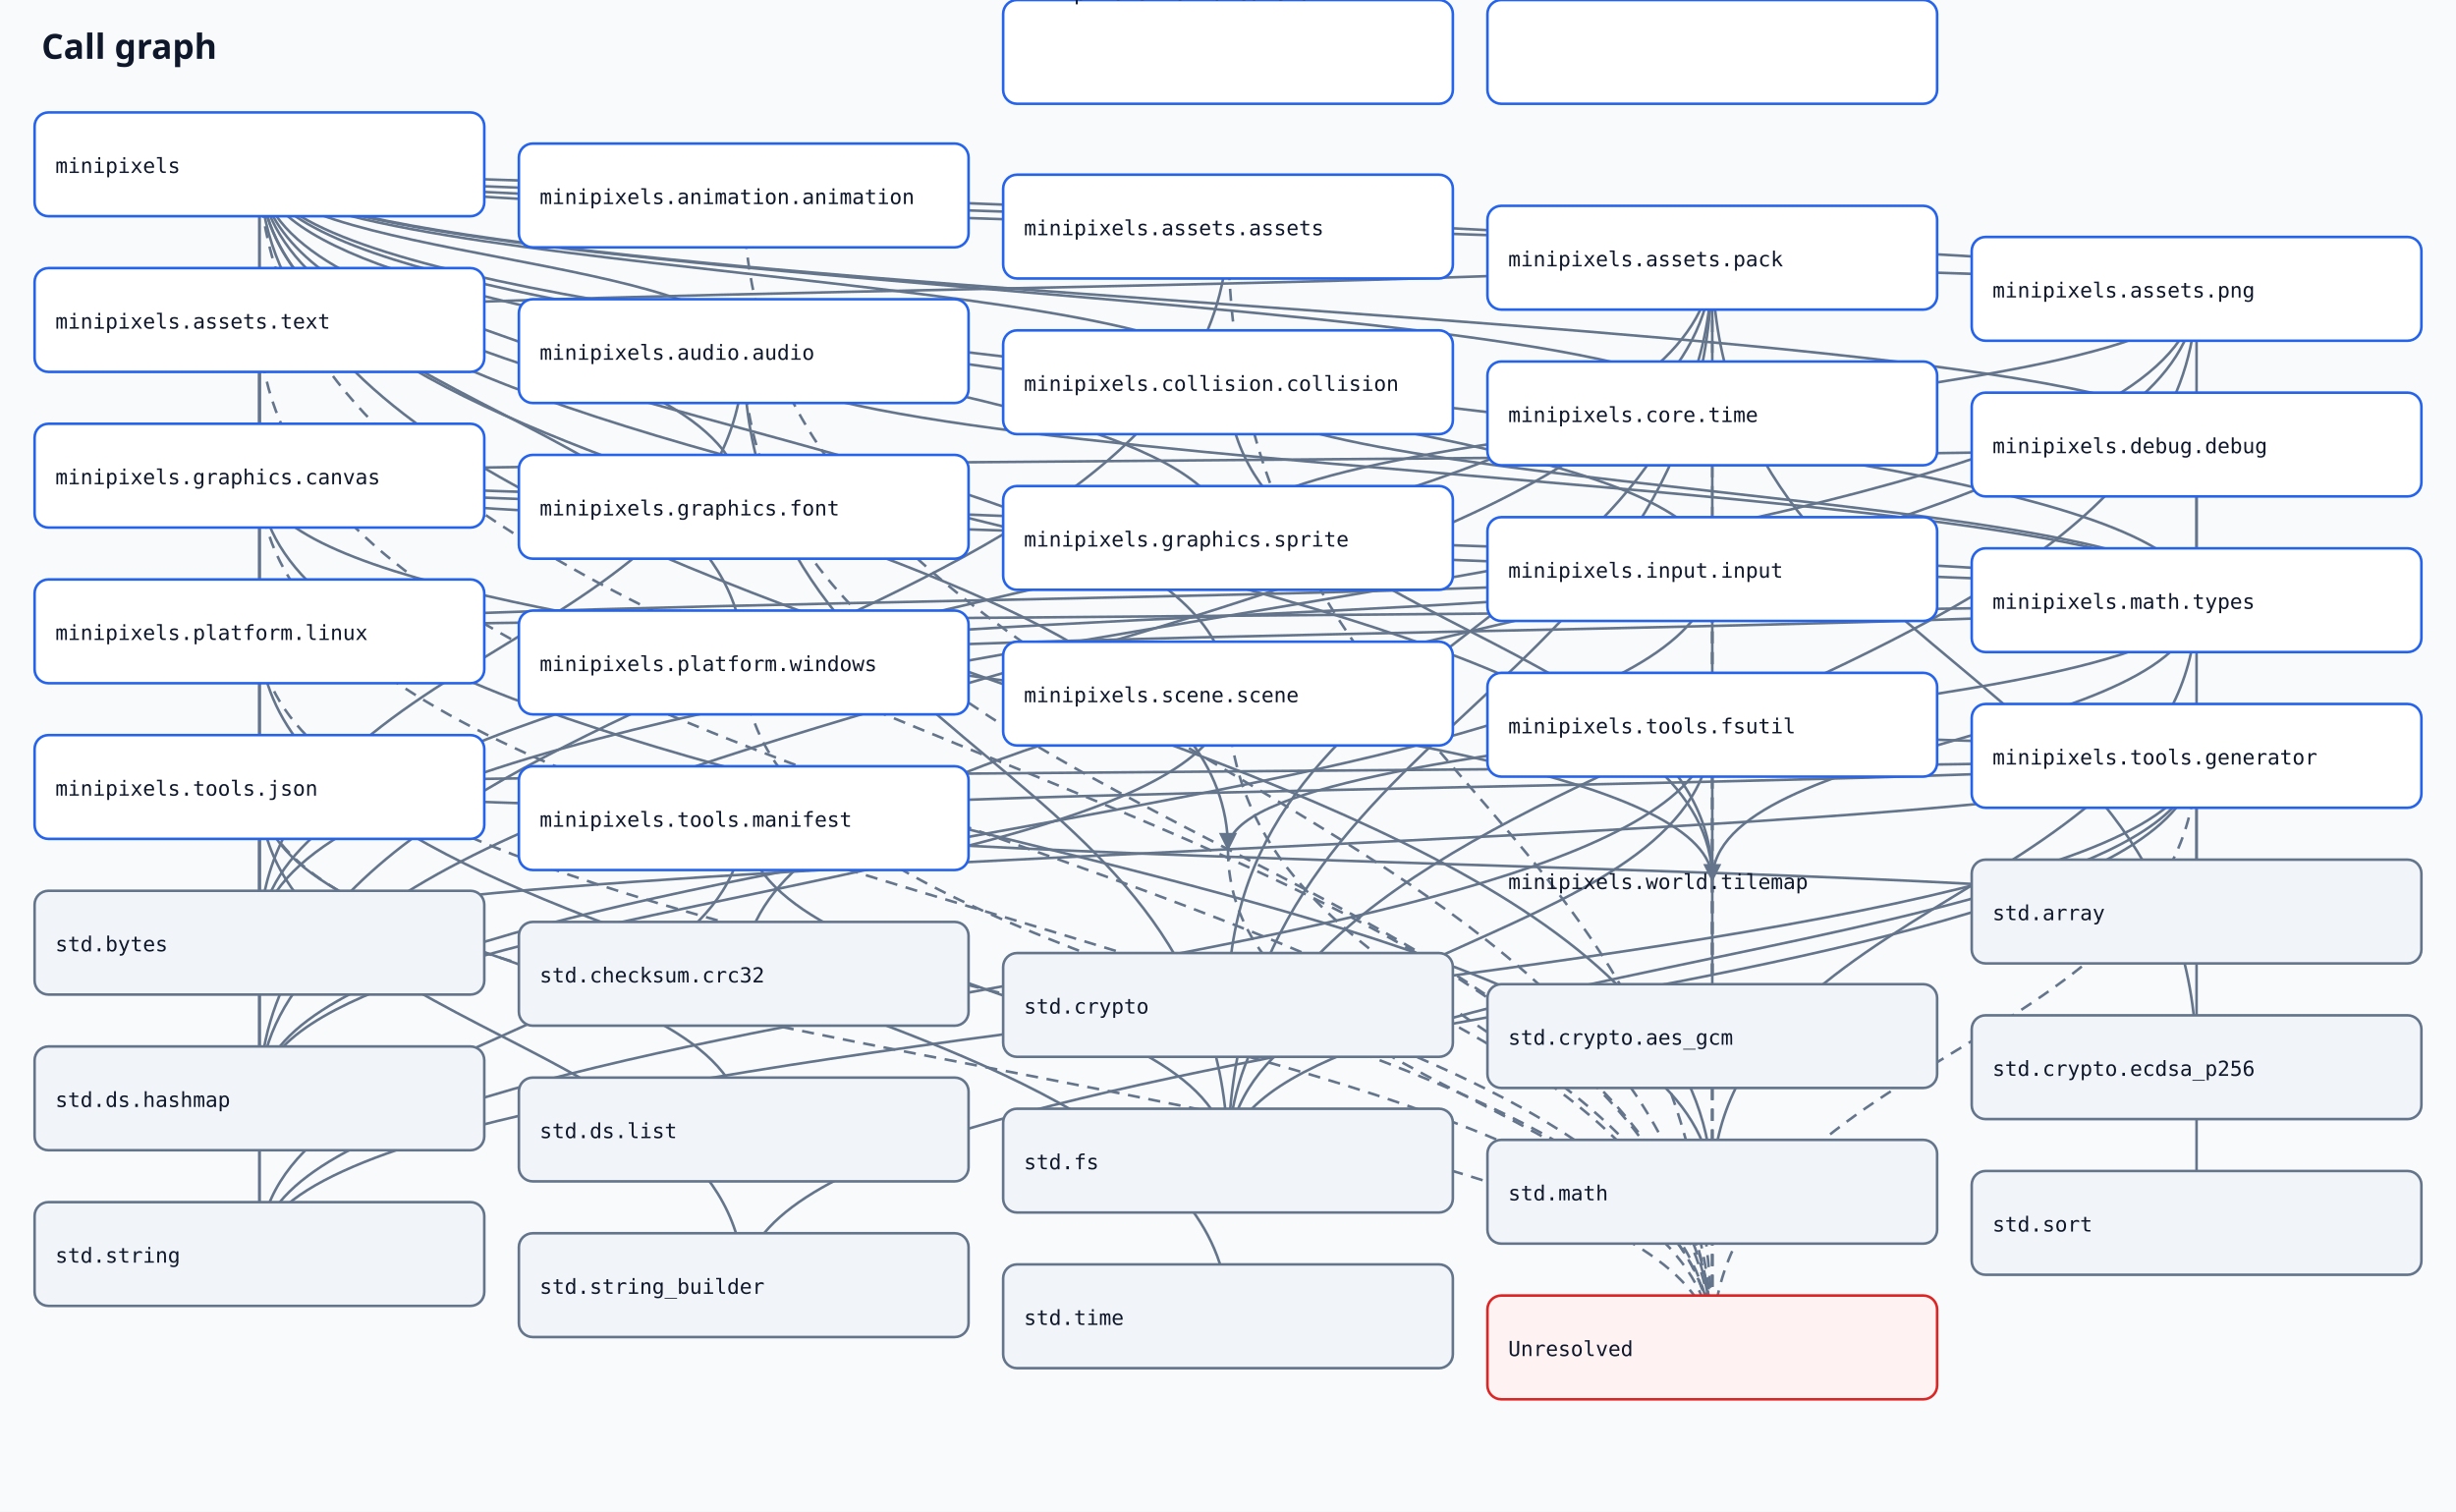
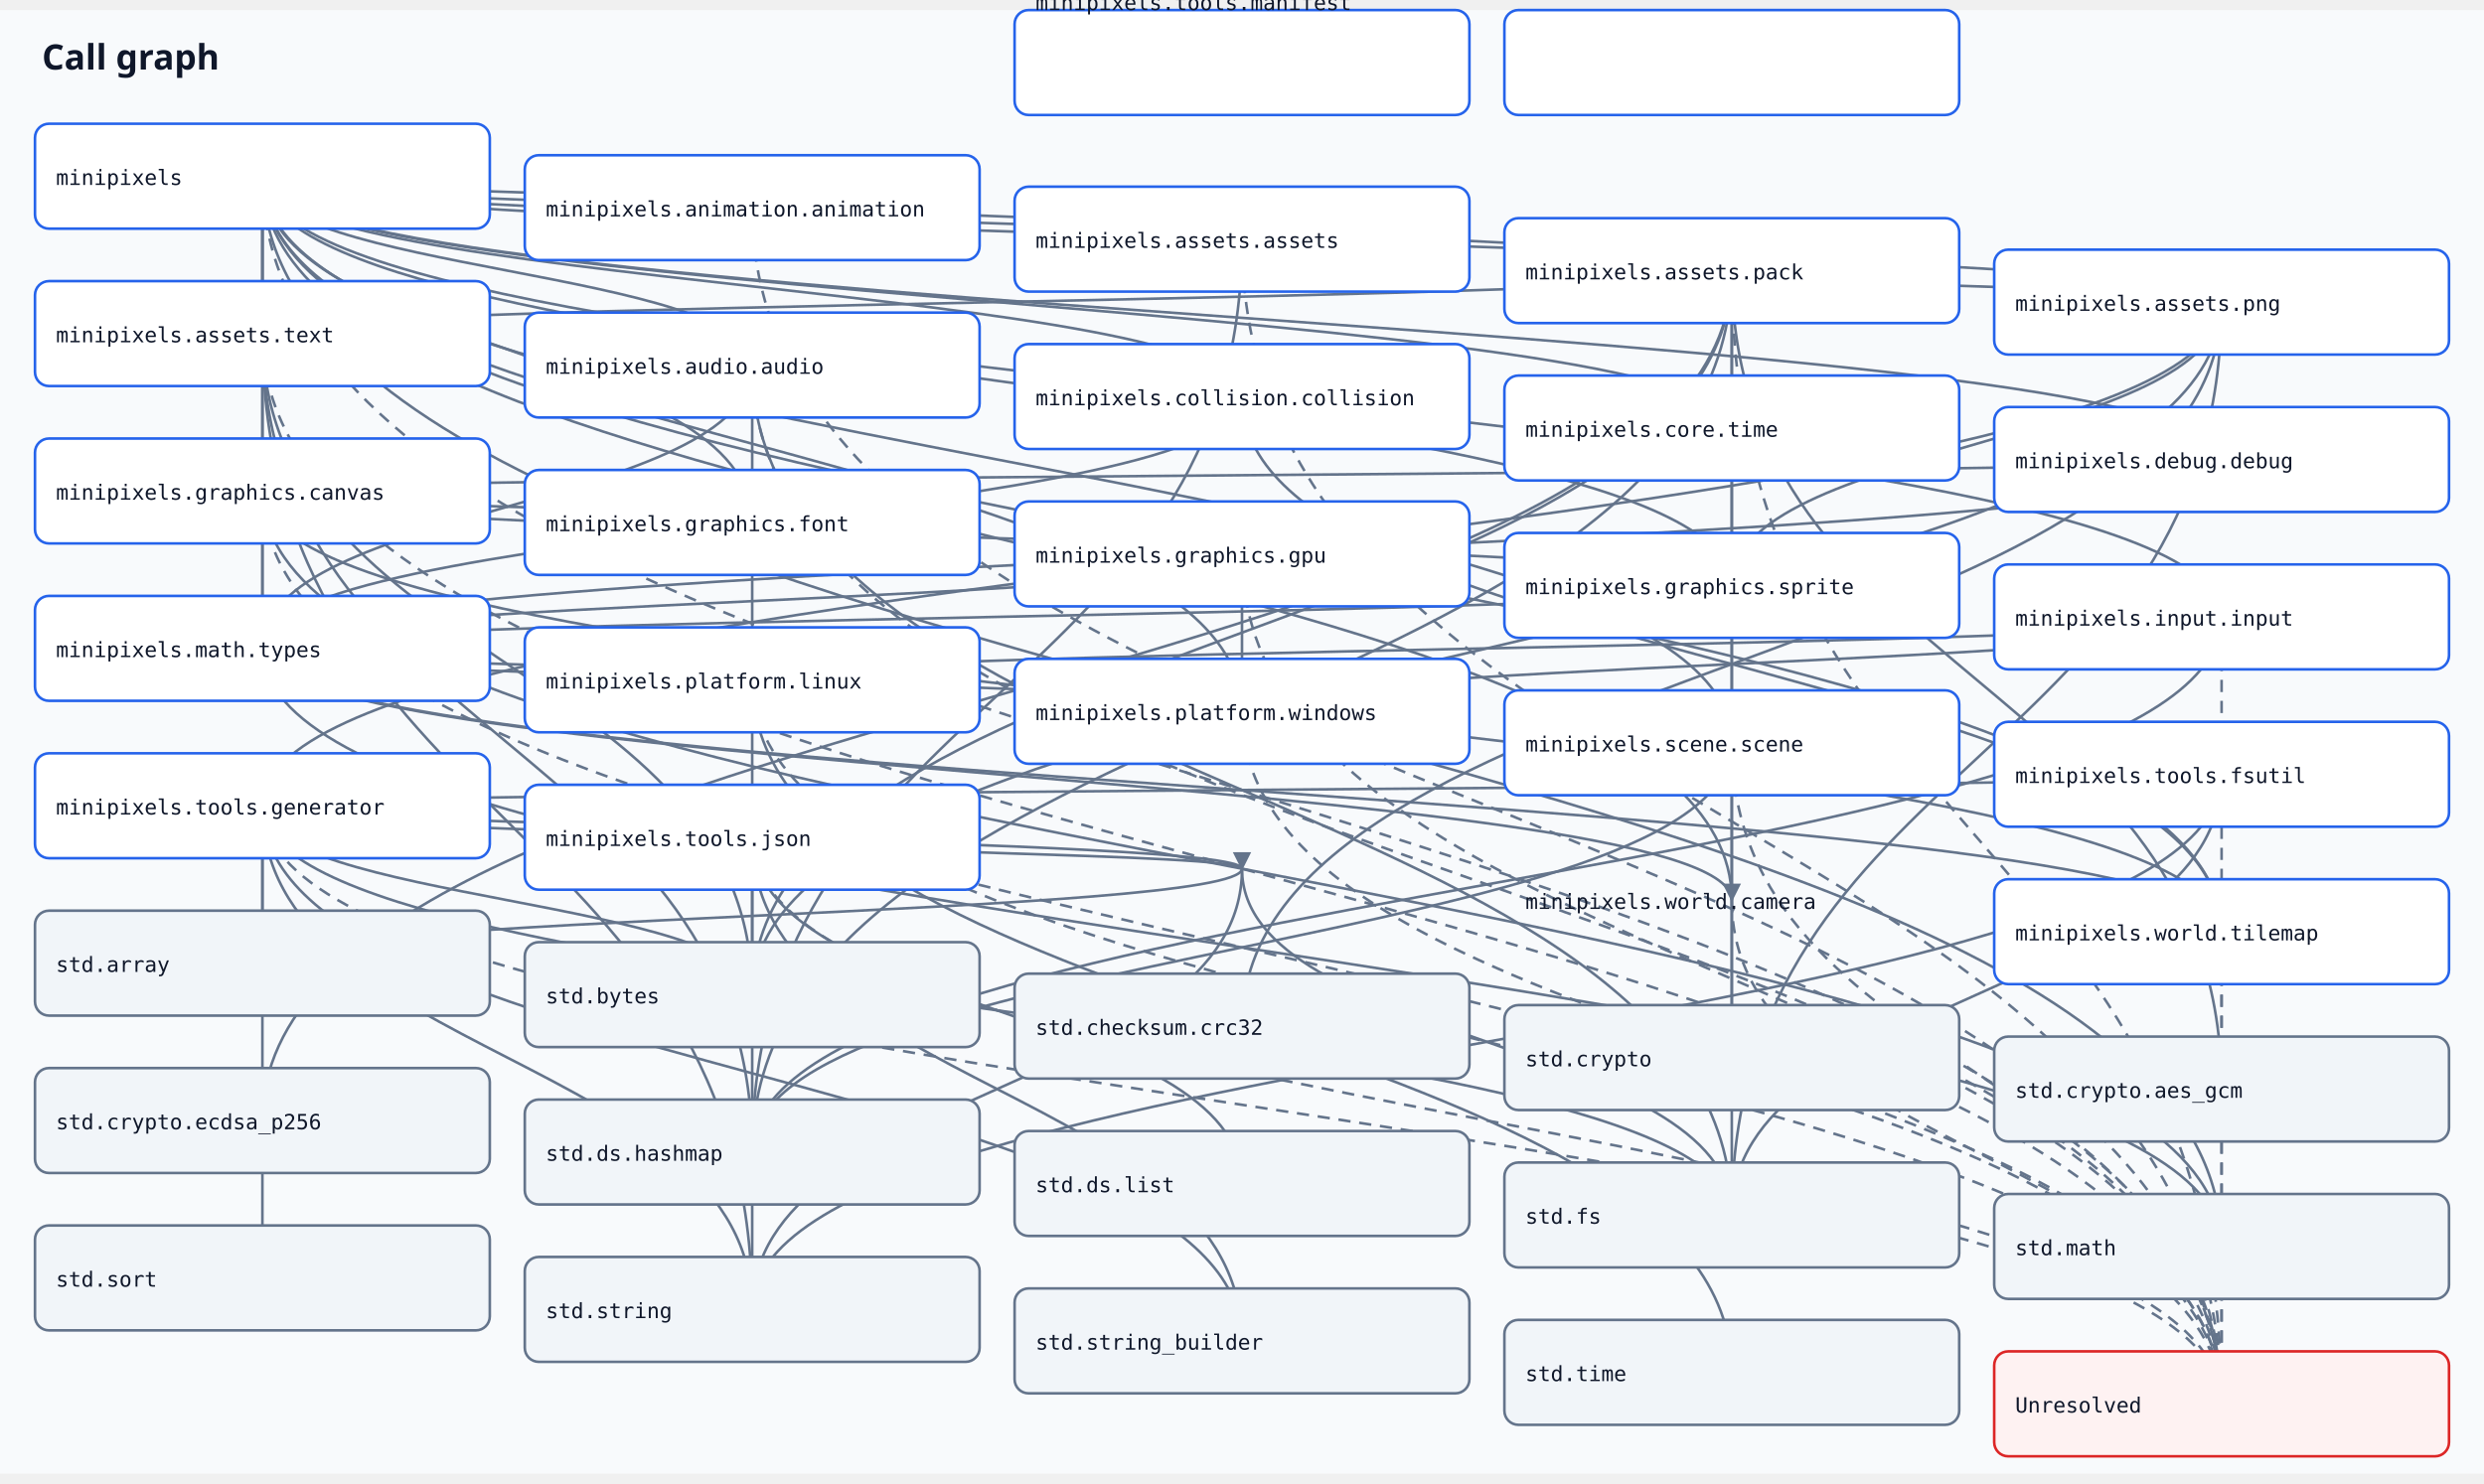
- <svg xmlns="http://www.w3.org/2000/svg" width="1420" height="874" viewBox="0 0 1420 874" role="img" aria-labelledby="title desc">
+ <svg xmlns="http://www.w3.org/2000/svg" width="1420" height="892." viewBox="0 0 1420 892." role="img" aria-labelledby="title desc">
  <defs>
    <marker id="arrow" viewBox="0 0 10 10" refX="9" refY="5" markerWidth="7" markerHeight="7" orient="auto-start-reverse">
      <path d="M 0 0 L 10 5 L 0 10 z" fill="#64748b" />
    </marker>
  </defs>
  <rect width="100%" height="100%" fill="#f8fafc" />
  <text x="24" y="34" font-family="system-ui,sans-serif" font-size="20" font-weight="700" fill="#0f172a">Call graph</text>
-   <path d="M 150 95 C 150 239, 430 239, 430 383" fill="none" stroke="#64748b" stroke-width="1.5" marker-end="url(#arrow)" />
+   <path d="M 150 95 C 150 248, 710 248, 710 401" fill="none" stroke="#64748b" stroke-width="1.5" marker-end="url(#arrow)" />
  <path d="M 150 95 C 150 104, 430 104, 430 113" fill="none" stroke="#64748b" stroke-width="1.5" marker-end="url(#arrow)" />
-   <path d="M 430 113 C 430 446, 990 446, 990 779" fill="none" stroke="#64748b" stroke-width="1.5" stroke-dasharray="7 5" marker-end="url(#arrow)" />
+   <path d="M 430 113 C 430 455, 1270 455, 1270 797" fill="none" stroke="#64748b" stroke-width="1.5" stroke-dasharray="7 5" marker-end="url(#arrow)" />
  <path d="M 150 95 C 150 122, 990 122, 990 149" fill="none" stroke="#64748b" stroke-width="1.5" marker-end="url(#arrow)" />
-   <path d="M 710 131 C 710 383, 150 383, 150 635" fill="none" stroke="#64748b" stroke-width="1.5" marker-end="url(#arrow)" />
-   <path d="M 710 131 C 710 455, 990 455, 990 779" fill="none" stroke="#64748b" stroke-width="1.5" stroke-dasharray="7 5" marker-end="url(#arrow)" />
-   <path d="M 990 149 C 990 464, 990 464, 990 779" fill="none" stroke="#64748b" stroke-width="1.5" stroke-dasharray="7 5" marker-end="url(#arrow)" />
-   <path d="M 990 149 C 990 347, 150 347, 150 545" fill="none" stroke="#64748b" stroke-width="1.5" marker-end="url(#arrow)" />
+   <path d="M 710 131 C 710 392, 430 392, 430 653" fill="none" stroke="#64748b" stroke-width="1.5" marker-end="url(#arrow)" />
+   <path d="M 710 131 C 710 464, 1270 464, 1270 797" fill="none" stroke="#64748b" stroke-width="1.5" stroke-dasharray="7 5" marker-end="url(#arrow)" />
+   <path d="M 990 149 C 990 473, 1270 473, 1270 797" fill="none" stroke="#64748b" stroke-width="1.5" stroke-dasharray="7 5" marker-end="url(#arrow)" />
+   <path d="M 990 149 C 990 356, 430 356, 430 563" fill="none" stroke="#64748b" stroke-width="1.5" marker-end="url(#arrow)" />
+   <path d="M 990 149 C 990 401, 430 401, 430 653" fill="none" stroke="#64748b" stroke-width="1.5" marker-end="url(#arrow)" />
+   <path d="M 990 149 C 990 158, 1270 158, 1270 167" fill="none" stroke="#64748b" stroke-width="1.5" marker-end="url(#arrow)" />
+   <path d="M 990 149 C 990 419, 990 419, 990 689" fill="none" stroke="#64748b" stroke-width="1.5" marker-end="url(#arrow)" />
+   <path d="M 990 149 C 990 383, 1270 383, 1270 617" fill="none" stroke="#64748b" stroke-width="1.5" marker-end="url(#arrow)" />
+   <path d="M 990 149 C 990 374, 990 374, 990 599" fill="none" stroke="#64748b" stroke-width="1.5" marker-end="url(#arrow)" />
  <path d="M 990 149 C 990 392, 150 392, 150 635" fill="none" stroke="#64748b" stroke-width="1.5" marker-end="url(#arrow)" />
-   <path d="M 990 149 C 990 158, 1270 158, 1270 167" fill="none" stroke="#64748b" stroke-width="1.5" marker-end="url(#arrow)" />
-   <path d="M 990 149 C 990 410, 710 410, 710 671" fill="none" stroke="#64748b" stroke-width="1.5" marker-end="url(#arrow)" />
-   <path d="M 990 149 C 990 374, 990 374, 990 599" fill="none" stroke="#64748b" stroke-width="1.5" marker-end="url(#arrow)" />
-   <path d="M 990 149 C 990 365, 710 365, 710 581" fill="none" stroke="#64748b" stroke-width="1.5" marker-end="url(#arrow)" />
-   <path d="M 990 149 C 990 383, 1270 383, 1270 617" fill="none" stroke="#64748b" stroke-width="1.5" marker-end="url(#arrow)" />
-   <path d="M 1270 167 C 1270 239, 710 239, 710 311" fill="none" stroke="#64748b" stroke-width="1.5" marker-end="url(#arrow)" />
-   <path d="M 1270 167 C 1270 356, 150 356, 150 545" fill="none" stroke="#64748b" stroke-width="1.5" marker-end="url(#arrow)" />
+   <path d="M 1270 167 C 1270 248, 990 248, 990 329" fill="none" stroke="#64748b" stroke-width="1.5" marker-end="url(#arrow)" />
  <path d="M 1270 167 C 1270 365, 430 365, 430 563" fill="none" stroke="#64748b" stroke-width="1.5" marker-end="url(#arrow)" />
-   <path d="M 1270 167 C 1270 419, 710 419, 710 671" fill="none" stroke="#64748b" stroke-width="1.5" marker-end="url(#arrow)" />
-   <path d="M 150 185 C 150 410, 150 410, 150 635" fill="none" stroke="#64748b" stroke-width="1.5" marker-end="url(#arrow)" />
-   <path d="M 150 185 C 150 482, 990 482, 990 779" fill="none" stroke="#64748b" stroke-width="1.5" stroke-dasharray="7 5" marker-end="url(#arrow)" />
-   <path d="M 150 185 C 150 365, 150 365, 150 545" fill="none" stroke="#64748b" stroke-width="1.5" marker-end="url(#arrow)" />
+   <path d="M 1270 167 C 1270 374, 710 374, 710 581" fill="none" stroke="#64748b" stroke-width="1.5" marker-end="url(#arrow)" />
+   <path d="M 1270 167 C 1270 428, 990 428, 990 689" fill="none" stroke="#64748b" stroke-width="1.5" marker-end="url(#arrow)" />
+   <path d="M 150 185 C 150 419, 430 419, 430 653" fill="none" stroke="#64748b" stroke-width="1.5" marker-end="url(#arrow)" />
+   <path d="M 150 185 C 150 491, 1270 491, 1270 797" fill="none" stroke="#64748b" stroke-width="1.5" stroke-dasharray="7 5" marker-end="url(#arrow)" />
+   <path d="M 150 185 C 150 374, 430 374, 430 563" fill="none" stroke="#64748b" stroke-width="1.5" marker-end="url(#arrow)" />
  <path d="M 150 185 C 150 167, 990 167, 990 149" fill="none" stroke="#64748b" stroke-width="1.5" marker-end="url(#arrow)" />
-   <path d="M 150 185 C 150 455, 150 455, 150 725" fill="none" stroke="#64748b" stroke-width="1.5" marker-end="url(#arrow)" />
-   <path d="M 430 203 C 430 491, 990 491, 990 779" fill="none" stroke="#64748b" stroke-width="1.5" stroke-dasharray="7 5" marker-end="url(#arrow)" />
-   <path d="M 430 203 C 430 275, 1270 275, 1270 347" fill="none" stroke="#64748b" stroke-width="1.5" marker-end="url(#arrow)" />
-   <path d="M 430 203 C 430 374, 150 374, 150 545" fill="none" stroke="#64748b" stroke-width="1.5" marker-end="url(#arrow)" />
-   <path d="M 430 203 C 430 437, 710 437, 710 671" fill="none" stroke="#64748b" stroke-width="1.5" marker-end="url(#arrow)" />
+   <path d="M 150 185 C 150 464, 430 464, 430 743" fill="none" stroke="#64748b" stroke-width="1.5" marker-end="url(#arrow)" />
+   <path d="M 430 203 C 430 500, 1270 500, 1270 797" fill="none" stroke="#64748b" stroke-width="1.5" stroke-dasharray="7 5" marker-end="url(#arrow)" />
+   <path d="M 430 203 C 430 284, 150 284, 150 365" fill="none" stroke="#64748b" stroke-width="1.5" marker-end="url(#arrow)" />
+   <path d="M 430 203 C 430 446, 990 446, 990 689" fill="none" stroke="#64748b" stroke-width="1.5" marker-end="url(#arrow)" />
+   <path d="M 430 203 C 430 383, 430 383, 430 563" fill="none" stroke="#64748b" stroke-width="1.5" marker-end="url(#arrow)" />
  <path d="M 150 95 C 150 149, 430 149, 430 203" fill="none" stroke="#64748b" stroke-width="1.5" marker-end="url(#arrow)" />
-   <path d="M 150 95 C 150 212, 990 212, 990 329" fill="none" stroke="#64748b" stroke-width="1.5" marker-end="url(#arrow)" />
-   <path d="M 150 95 C 150 293, 710 293, 710 491." fill="none" stroke="#64748b" stroke-width="1.5" marker-end="url(#arrow)" />
-   <path d="M 150 95 C 150 248, 710 248, 710 401" fill="none" stroke="#64748b" stroke-width="1.5" marker-end="url(#arrow)" />
-   <path d="M 710 221 C 710 284, 1270 284, 1270 347" fill="none" stroke="#64748b" stroke-width="1.5" marker-end="url(#arrow)" />
+   <path d="M 150 95 C 150 221, 1270 221, 1270 347" fill="none" stroke="#64748b" stroke-width="1.5" marker-end="url(#arrow)" />
+   <path d="M 150 95 C 150 302, 990 302, 990 509." fill="none" stroke="#64748b" stroke-width="1.5" marker-end="url(#arrow)" />
+   <path d="M 150 95 C 150 257, 990 257, 990 419" fill="none" stroke="#64748b" stroke-width="1.5" marker-end="url(#arrow)" />
+   <path d="M 710 221 C 710 293, 150 293, 150 365" fill="none" stroke="#64748b" stroke-width="1.5" marker-end="url(#arrow)" />
  <path d="M 150 95 C 150 113, 710 113, 710 131" fill="none" stroke="#64748b" stroke-width="1.5" marker-end="url(#arrow)" />
  <path d="M 150 95 C 150 167, 990 167, 990 239" fill="none" stroke="#64748b" stroke-width="1.5" marker-end="url(#arrow)" />
  <path d="M 150 95 C 150 185, 150 185, 150 275" fill="none" stroke="#64748b" stroke-width="1.5" marker-end="url(#arrow)" />
  <path d="M 1270 257 C 1270 266, 150 266, 150 275" fill="none" stroke="#64748b" stroke-width="1.5" marker-end="url(#arrow)" />
-   <path d="M 1270 257 C 1270 302, 1270 302, 1270 347" fill="none" stroke="#64748b" stroke-width="1.5" marker-end="url(#arrow)" />
+   <path d="M 1270 257 C 1270 311, 150 311, 150 365" fill="none" stroke="#64748b" stroke-width="1.5" marker-end="url(#arrow)" />
  <path d="M 150 95 C 150 194, 430 194, 430 293" fill="none" stroke="#64748b" stroke-width="1.5" marker-end="url(#arrow)" />
  <path d="M 150 95 C 150 176, 1270 176, 1270 257" fill="none" stroke="#64748b" stroke-width="1.5" marker-end="url(#arrow)" />
-   <path d="M 150 275 C 150 311, 1270 311, 1270 347" fill="none" stroke="#64748b" stroke-width="1.5" marker-end="url(#arrow)" />
-   <path d="M 150 275 C 150 527, 990 527, 990 779" fill="none" stroke="#64748b" stroke-width="1.5" stroke-dasharray="7 5" marker-end="url(#arrow)" />
-   <path d="M 150 275 C 150 293, 710 293, 710 311" fill="none" stroke="#64748b" stroke-width="1.5" marker-end="url(#arrow)" />
-   <path d="M 150 275 C 150 482, 990 482, 990 689" fill="none" stroke="#64748b" stroke-width="1.5" marker-end="url(#arrow)" />
+   <path d="M 150 275 C 150 320, 150 320, 150 365" fill="none" stroke="#64748b" stroke-width="1.5" marker-end="url(#arrow)" />
+   <path d="M 150 275 C 150 536, 1270 536, 1270 797" fill="none" stroke="#64748b" stroke-width="1.5" stroke-dasharray="7 5" marker-end="url(#arrow)" />
+   <path d="M 150 275 C 150 302, 990 302, 990 329" fill="none" stroke="#64748b" stroke-width="1.5" marker-end="url(#arrow)" />
+   <path d="M 150 275 C 150 491, 1270 491, 1270 707" fill="none" stroke="#64748b" stroke-width="1.5" marker-end="url(#arrow)" />
  <path d="M 430 293 C 430 284, 150 284, 150 275" fill="none" stroke="#64748b" stroke-width="1.5" marker-end="url(#arrow)" />
-   <path d="M 710 311 C 710 329, 1270 329, 1270 347" fill="none" stroke="#64748b" stroke-width="1.5" marker-end="url(#arrow)" />
-   <path d="M 150 95 C 150 203, 710 203, 710 311" fill="none" stroke="#64748b" stroke-width="1.5" marker-end="url(#arrow)" />
-   <path d="M 990 329 C 990 554, 990 554, 990 779" fill="none" stroke="#64748b" stroke-width="1.5" stroke-dasharray="7 5" marker-end="url(#arrow)" />
-   <path d="M 990 329 C 990 482, 150 482, 150 635" fill="none" stroke="#64748b" stroke-width="1.5" marker-end="url(#arrow)" />
+   <path d="M 710 311 C 710 356, 710 356, 710 401" fill="none" stroke="#64748b" stroke-width="1.5" marker-end="url(#arrow)" />
+   <path d="M 710 311 C 710 554, 1270 554, 1270 797" fill="none" stroke="#64748b" stroke-width="1.5" stroke-dasharray="7 5" marker-end="url(#arrow)" />
+   <path d="M 710 311 C 710 338, 150 338, 150 365" fill="none" stroke="#64748b" stroke-width="1.5" marker-end="url(#arrow)" />
+   <path d="M 990 329 C 990 347, 150 347, 150 365" fill="none" stroke="#64748b" stroke-width="1.5" marker-end="url(#arrow)" />
+   <path d="M 150 95 C 150 212, 990 212, 990 329" fill="none" stroke="#64748b" stroke-width="1.5" marker-end="url(#arrow)" />
+   <path d="M 1270 347 C 1270 572, 1270 572, 1270 797" fill="none" stroke="#64748b" stroke-width="1.5" stroke-dasharray="7 5" marker-end="url(#arrow)" />
+   <path d="M 1270 347 C 1270 500, 430 500, 430 653" fill="none" stroke="#64748b" stroke-width="1.5" marker-end="url(#arrow)" />
  <path d="M 150 95 C 150 158, 710 158, 710 221" fill="none" stroke="#64748b" stroke-width="1.5" marker-end="url(#arrow)" />
  <path d="M 150 95 C 150 131, 1270 131, 1270 167" fill="none" stroke="#64748b" stroke-width="1.5" marker-end="url(#arrow)" />
  <path d="M 150 95 C 150 140, 150 140, 150 185" fill="none" stroke="#64748b" stroke-width="1.5" marker-end="url(#arrow)" />
-   <path d="M 1270 347 C 1270 518, 990 518, 990 689" fill="none" stroke="#64748b" stroke-width="1.5" marker-end="url(#arrow)" />
-   <path d="M 150 365 C 150 356, 1270 356, 1270 347" fill="none" stroke="#64748b" stroke-width="1.5" marker-end="url(#arrow)" />
-   <path d="M 150 365 C 150 563, 710 563, 710 761" fill="none" stroke="#64748b" stroke-width="1.5" marker-end="url(#arrow)" />
-   <path d="M 150 365 C 150 572, 990 572, 990 779" fill="none" stroke="#64748b" stroke-width="1.5" stroke-dasharray="7 5" marker-end="url(#arrow)" />
-   <path d="M 150 365 C 150 347, 990 347, 990 329" fill="none" stroke="#64748b" stroke-width="1.5" marker-end="url(#arrow)" />
+   <path d="M 150 365 C 150 536, 1270 536, 1270 707" fill="none" stroke="#64748b" stroke-width="1.5" marker-end="url(#arrow)" />
+   <path d="M 430 383 C 430 374, 150 374, 150 365" fill="none" stroke="#64748b" stroke-width="1.5" marker-end="url(#arrow)" />
+   <path d="M 430 383 C 430 581, 990 581, 990 779" fill="none" stroke="#64748b" stroke-width="1.5" marker-end="url(#arrow)" />
+   <path d="M 430 383 C 430 590, 1270 590, 1270 797" fill="none" stroke="#64748b" stroke-width="1.5" stroke-dasharray="7 5" marker-end="url(#arrow)" />
  <path d="M 430 383 C 430 365, 1270 365, 1270 347" fill="none" stroke="#64748b" stroke-width="1.5" marker-end="url(#arrow)" />
-   <path d="M 430 383 C 430 581, 990 581, 990 779" fill="none" stroke="#64748b" stroke-width="1.5" stroke-dasharray="7 5" marker-end="url(#arrow)" />
-   <path d="M 430 383 C 430 356, 990 356, 990 329" fill="none" stroke="#64748b" stroke-width="1.5" marker-end="url(#arrow)" />
-   <path d="M 150 95 C 150 221, 1270 221, 1270 347" fill="none" stroke="#64748b" stroke-width="1.5" marker-end="url(#arrow)" />
-   <path d="M 150 95 C 150 392, 990 392, 990 689" fill="none" stroke="#64748b" stroke-width="1.5" marker-end="url(#arrow)" />
-   <path d="M 150 95 C 150 437, 990 437, 990 779" fill="none" stroke="#64748b" stroke-width="1.5" stroke-dasharray="7 5" marker-end="url(#arrow)" />
-   <path d="M 710 401 C 710 518, 150 518, 150 635" fill="none" stroke="#64748b" stroke-width="1.5" marker-end="url(#arrow)" />
-   <path d="M 710 401 C 710 590, 990 590, 990 779" fill="none" stroke="#64748b" stroke-width="1.5" stroke-dasharray="7 5" marker-end="url(#arrow)" />
-   <path d="M 150 95 C 150 302, 990 302, 990 509." fill="none" stroke="#64748b" stroke-width="1.5" marker-end="url(#arrow)" />
-   <path d="M 990 419 C 990 572, 150 572, 150 725" fill="none" stroke="#64748b" stroke-width="1.5" marker-end="url(#arrow)" />
-   <path d="M 990 419 C 990 545, 710 545, 710 671" fill="none" stroke="#64748b" stroke-width="1.5" marker-end="url(#arrow)" />
-   <path d="M 1270 437 C 1270 482, 1270 482, 1270 527" fill="none" stroke="#64748b" stroke-width="1.5" marker-end="url(#arrow)" />
-   <path d="M 1270 437 C 1270 446, 150 446, 150 455" fill="none" stroke="#64748b" stroke-width="1.5" marker-end="url(#arrow)" />
-   <path d="M 1270 437 C 1270 608, 990 608, 990 779" fill="none" stroke="#64748b" stroke-width="1.5" stroke-dasharray="7 5" marker-end="url(#arrow)" />
+   <path d="M 710 401 C 710 383, 150 383, 150 365" fill="none" stroke="#64748b" stroke-width="1.5" marker-end="url(#arrow)" />
+   <path d="M 710 401 C 710 599, 1270 599, 1270 797" fill="none" stroke="#64748b" stroke-width="1.5" stroke-dasharray="7 5" marker-end="url(#arrow)" />
+   <path d="M 710 401 C 710 374, 1270 374, 1270 347" fill="none" stroke="#64748b" stroke-width="1.5" marker-end="url(#arrow)" />
+   <path d="M 150 95 C 150 230, 150 230, 150 365" fill="none" stroke="#64748b" stroke-width="1.5" marker-end="url(#arrow)" />
+   <path d="M 150 95 C 150 401, 1270 401, 1270 707" fill="none" stroke="#64748b" stroke-width="1.5" marker-end="url(#arrow)" />
+   <path d="M 150 95 C 150 446, 1270 446, 1270 797" fill="none" stroke="#64748b" stroke-width="1.5" stroke-dasharray="7 5" marker-end="url(#arrow)" />
+   <path d="M 990 419 C 990 536, 430 536, 430 653" fill="none" stroke="#64748b" stroke-width="1.5" marker-end="url(#arrow)" />
+   <path d="M 990 419 C 990 608, 1270 608, 1270 797" fill="none" stroke="#64748b" stroke-width="1.5" stroke-dasharray="7 5" marker-end="url(#arrow)" />
+   <path d="M 150 95 C 150 311, 1270 311, 1270 527" fill="none" stroke="#64748b" stroke-width="1.5" marker-end="url(#arrow)" />
  <path d="M 1270 437 C 1270 590, 430 590, 430 743" fill="none" stroke="#64748b" stroke-width="1.5" marker-end="url(#arrow)" />
-   <path d="M 1270 437 C 1270 302, 1270 302, 1270 167" fill="none" stroke="#64748b" stroke-width="1.5" marker-end="url(#arrow)" />
-   <path d="M 1270 437 C 1270 554, 710 554, 710 671" fill="none" stroke="#64748b" stroke-width="1.5" marker-end="url(#arrow)" />
-   <path d="M 1270 437 C 1270 455, 430 455, 430 473" fill="none" stroke="#64748b" stroke-width="1.5" marker-end="url(#arrow)" />
-   <path d="M 1270 437 C 1270 428, 990 428, 990 419" fill="none" stroke="#64748b" stroke-width="1.5" marker-end="url(#arrow)" />
-   <path d="M 1270 437 C 1270 581, 150 581, 150 725" fill="none" stroke="#64748b" stroke-width="1.5" marker-end="url(#arrow)" />
-   <path d="M 1270 437 C 1270 572, 1270 572, 1270 707" fill="none" stroke="#64748b" stroke-width="1.5" marker-end="url(#arrow)" />
-   <path d="M 1270 437 C 1270 491, 150 491, 150 545" fill="none" stroke="#64748b" stroke-width="1.5" marker-end="url(#arrow)" />
+   <path d="M 1270 437 C 1270 563, 990 563, 990 689" fill="none" stroke="#64748b" stroke-width="1.5" marker-end="url(#arrow)" />
+   <path d="M 150 455 C 150 500, 150 500, 150 545" fill="none" stroke="#64748b" stroke-width="1.5" marker-end="url(#arrow)" />
+   <path d="M 150 455 C 150 464, 430 464, 430 473" fill="none" stroke="#64748b" stroke-width="1.5" marker-end="url(#arrow)" />
+   <path d="M 150 455 C 150 626, 1270 626, 1270 797" fill="none" stroke="#64748b" stroke-width="1.5" stroke-dasharray="7 5" marker-end="url(#arrow)" />
+   <path d="M 150 455 C 150 608, 710 608, 710 761" fill="none" stroke="#64748b" stroke-width="1.5" marker-end="url(#arrow)" />
+   <path d="M 150 455 C 150 311, 1270 311, 1270 167" fill="none" stroke="#64748b" stroke-width="1.5" marker-end="url(#arrow)" />
+   <path d="M 150 455 C 150 572, 990 572, 990 689" fill="none" stroke="#64748b" stroke-width="1.5" marker-end="url(#arrow)" />
+   <path d="M 150 455 C 150 473, 710 473, 710 491." fill="none" stroke="#64748b" stroke-width="1.5" marker-end="url(#arrow)" />
+   <path d="M 150 455 C 150 446, 1270 446, 1270 437" fill="none" stroke="#64748b" stroke-width="1.5" marker-end="url(#arrow)" />
+   <path d="M 150 455 C 150 599, 430 599, 430 743" fill="none" stroke="#64748b" stroke-width="1.5" marker-end="url(#arrow)" />
  <path d="M 150 455 C 150 590, 150 590, 150 725" fill="none" stroke="#64748b" stroke-width="1.5" marker-end="url(#arrow)" />
-   <path d="M 150 455 C 150 617, 990 617, 990 779" fill="none" stroke="#64748b" stroke-width="1.5" stroke-dasharray="7 5" marker-end="url(#arrow)" />
-   <path d="M 150 455 C 150 554, 430 554, 430 653" fill="none" stroke="#64748b" stroke-width="1.5" marker-end="url(#arrow)" />
-   <path d="M 150 455 C 150 599, 430 599, 430 743" fill="none" stroke="#64748b" stroke-width="1.5" marker-end="url(#arrow)" />
-   <path d="M 430 473 C 430 500, 1270 500, 1270 527" fill="none" stroke="#64748b" stroke-width="1.5" marker-end="url(#arrow)" />
-   <path d="M 430 473 C 430 599, 150 599, 150 725" fill="none" stroke="#64748b" stroke-width="1.5" marker-end="url(#arrow)" />
+   <path d="M 150 455 C 150 509, 430 509, 430 563" fill="none" stroke="#64748b" stroke-width="1.5" marker-end="url(#arrow)" />
+   <path d="M 430 473 C 430 608, 430 608, 430 743" fill="none" stroke="#64748b" stroke-width="1.5" marker-end="url(#arrow)" />
+   <path d="M 430 473 C 430 635, 1270 635, 1270 797" fill="none" stroke="#64748b" stroke-width="1.5" stroke-dasharray="7 5" marker-end="url(#arrow)" />
  <path d="M 430 473 C 430 572, 710 572, 710 671" fill="none" stroke="#64748b" stroke-width="1.5" marker-end="url(#arrow)" />
-   <path d="M 430 473 C 430 464, 150 464, 150 455" fill="none" stroke="#64748b" stroke-width="1.5" marker-end="url(#arrow)" />
-   <path d="M 710 491. C 710 419, 1270 419, 1270 347" fill="none" stroke="#64748b" stroke-width="1.5" marker-end="url(#arrow)" />
-   <path d="M 710 491. C 710 635, 990 635, 990 779" fill="none" stroke="#64748b" stroke-width="1.5" stroke-dasharray="7 5" marker-end="url(#arrow)" />
-   <path d="M 990 509. C 990 644, 990 644, 990 779" fill="none" stroke="#64748b" stroke-width="1.5" stroke-dasharray="7 5" marker-end="url(#arrow)" />
-   <path d="M 990 509. C 990 392, 150 392, 150 275" fill="none" stroke="#64748b" stroke-width="1.5" marker-end="url(#arrow)" />
-   <path d="M 990 509. C 990 428, 1270 428, 1270 347" fill="none" stroke="#64748b" stroke-width="1.5" marker-end="url(#arrow)" />
-   <path d="M 990 509. C 990 365, 710 365, 710 221" fill="none" stroke="#64748b" stroke-width="1.5" marker-end="url(#arrow)" />
+   <path d="M 430 473 C 430 617, 710 617, 710 761" fill="none" stroke="#64748b" stroke-width="1.5" marker-end="url(#arrow)" />
+   <path d="M 710 491. C 710 518, 150 518, 150 545" fill="none" stroke="#64748b" stroke-width="1.5" marker-end="url(#arrow)" />
+   <path d="M 710 491. C 710 617, 430 617, 430 743" fill="none" stroke="#64748b" stroke-width="1.5" marker-end="url(#arrow)" />
+   <path d="M 710 491. C 710 590, 990 590, 990 689" fill="none" stroke="#64748b" stroke-width="1.5" marker-end="url(#arrow)" />
+   <path d="M 710 491. C 710 482, 430 482, 430 473" fill="none" stroke="#64748b" stroke-width="1.5" marker-end="url(#arrow)" />
+   <path d="M 990 509. C 990 437, 150 437, 150 365" fill="none" stroke="#64748b" stroke-width="1.5" marker-end="url(#arrow)" />
+   <path d="M 990 509. C 990 653, 1270 653, 1270 797" fill="none" stroke="#64748b" stroke-width="1.5" stroke-dasharray="7 5" marker-end="url(#arrow)" />
+   <path d="M 1270 527 C 1270 662, 1270 662, 1270 797" fill="none" stroke="#64748b" stroke-width="1.5" stroke-dasharray="7 5" marker-end="url(#arrow)" />
+   <path d="M 1270 527 C 1270 401, 150 401, 150 275" fill="none" stroke="#64748b" stroke-width="1.5" marker-end="url(#arrow)" />
+   <path d="M 1270 527 C 1270 446, 150 446, 150 365" fill="none" stroke="#64748b" stroke-width="1.5" marker-end="url(#arrow)" />
+   <path d="M 1270 527 C 1270 374, 710 374, 710 221" fill="none" stroke="#64748b" stroke-width="1.5" marker-end="url(#arrow)" />
  <g>
    <rect x="20" y="65" width="260" height="60" rx="8" fill="#ffffff" stroke="#2563eb" stroke-width="1.5" />
    <text x="32" y="100" font-family="ui-monospace,monospace" font-size="12" fill="#0f172a">minipixels</text>
  </g>
  <g>
    <rect x="300" y="83" width="260" height="60" rx="8" fill="#ffffff" stroke="#2563eb" stroke-width="1.5" />
    <text x="312" y="118" font-family="ui-monospace,monospace" font-size="12" fill="#0f172a">minipixels.animation.animation</text>
  </g>
  <g>
    <rect x="580" y="101" width="260" height="60" rx="8" fill="#ffffff" stroke="#2563eb" stroke-width="1.5" />
    <text x="592" y="136" font-family="ui-monospace,monospace" font-size="12" fill="#0f172a">minipixels.assets.assets</text>
  </g>
  <g>
    <rect x="860" y="119" width="260" height="60" rx="8" fill="#ffffff" stroke="#2563eb" stroke-width="1.5" />
    <text x="872" y="154" font-family="ui-monospace,monospace" font-size="12" fill="#0f172a">minipixels.assets.pack</text>
  </g>
  <g>
    <rect x="1140" y="137" width="260" height="60" rx="8" fill="#ffffff" stroke="#2563eb" stroke-width="1.5" />
    <text x="1152" y="172" font-family="ui-monospace,monospace" font-size="12" fill="#0f172a">minipixels.assets.png</text>
  </g>
  <g>
    <rect x="20" y="155" width="260" height="60" rx="8" fill="#ffffff" stroke="#2563eb" stroke-width="1.5" />
    <text x="32" y="190" font-family="ui-monospace,monospace" font-size="12" fill="#0f172a">minipixels.assets.text</text>
  </g>
  <g>
    <rect x="300" y="173" width="260" height="60" rx="8" fill="#ffffff" stroke="#2563eb" stroke-width="1.5" />
    <text x="312" y="208" font-family="ui-monospace,monospace" font-size="12" fill="#0f172a">minipixels.audio.audio</text>
  </g>
  <g>
    <rect x="580" y="191" width="260" height="60" rx="8" fill="#ffffff" stroke="#2563eb" stroke-width="1.5" />
    <text x="592" y="226" font-family="ui-monospace,monospace" font-size="12" fill="#0f172a">minipixels.collision.collision</text>
  </g>
  <g>
    <rect x="860" y="209" width="260" height="60" rx="8" fill="#ffffff" stroke="#2563eb" stroke-width="1.5" />
    <text x="872" y="244" font-family="ui-monospace,monospace" font-size="12" fill="#0f172a">minipixels.core.time</text>
  </g>
  <g>
    <rect x="1140" y="227" width="260" height="60" rx="8" fill="#ffffff" stroke="#2563eb" stroke-width="1.5" />
    <text x="1152" y="262" font-family="ui-monospace,monospace" font-size="12" fill="#0f172a">minipixels.debug.debug</text>
  </g>
  <g>
    <rect x="20" y="245" width="260" height="60" rx="8" fill="#ffffff" stroke="#2563eb" stroke-width="1.5" />
    <text x="32" y="280" font-family="ui-monospace,monospace" font-size="12" fill="#0f172a">minipixels.graphics.canvas</text>
  </g>
  <g>
    <rect x="300" y="263" width="260" height="60" rx="8" fill="#ffffff" stroke="#2563eb" stroke-width="1.5" />
    <text x="312" y="298" font-family="ui-monospace,monospace" font-size="12" fill="#0f172a">minipixels.graphics.font</text>
  </g>
  <g>
    <rect x="580" y="281" width="260" height="60" rx="8" fill="#ffffff" stroke="#2563eb" stroke-width="1.5" />
-     <text x="592" y="316" font-family="ui-monospace,monospace" font-size="12" fill="#0f172a">minipixels.graphics.sprite</text>
+     <text x="592" y="316" font-family="ui-monospace,monospace" font-size="12" fill="#0f172a">minipixels.graphics.gpu</text>
  </g>
  <g>
    <rect x="860" y="299" width="260" height="60" rx="8" fill="#ffffff" stroke="#2563eb" stroke-width="1.5" />
-     <text x="872" y="334" font-family="ui-monospace,monospace" font-size="12" fill="#0f172a">minipixels.input.input</text>
+     <text x="872" y="334" font-family="ui-monospace,monospace" font-size="12" fill="#0f172a">minipixels.graphics.sprite</text>
  </g>
  <g>
    <rect x="1140" y="317" width="260" height="60" rx="8" fill="#ffffff" stroke="#2563eb" stroke-width="1.5" />
-     <text x="1152" y="352" font-family="ui-monospace,monospace" font-size="12" fill="#0f172a">minipixels.math.types</text>
+     <text x="1152" y="352" font-family="ui-monospace,monospace" font-size="12" fill="#0f172a">minipixels.input.input</text>
  </g>
  <g>
    <rect x="20" y="335" width="260" height="60" rx="8" fill="#ffffff" stroke="#2563eb" stroke-width="1.5" />
-     <text x="32" y="370" font-family="ui-monospace,monospace" font-size="12" fill="#0f172a">minipixels.platform.linux</text>
+     <text x="32" y="370" font-family="ui-monospace,monospace" font-size="12" fill="#0f172a">minipixels.math.types</text>
  </g>
  <g>
    <rect x="300" y="353" width="260" height="60" rx="8" fill="#ffffff" stroke="#2563eb" stroke-width="1.5" />
-     <text x="312" y="388" font-family="ui-monospace,monospace" font-size="12" fill="#0f172a">minipixels.platform.windows</text>
+     <text x="312" y="388" font-family="ui-monospace,monospace" font-size="12" fill="#0f172a">minipixels.platform.linux</text>
  </g>
  <g>
    <rect x="580" y="371" width="260" height="60" rx="8" fill="#ffffff" stroke="#2563eb" stroke-width="1.5" />
-     <text x="592" y="406" font-family="ui-monospace,monospace" font-size="12" fill="#0f172a">minipixels.scene.scene</text>
+     <text x="592" y="406" font-family="ui-monospace,monospace" font-size="12" fill="#0f172a">minipixels.platform.windows</text>
  </g>
  <g>
    <rect x="860" y="389" width="260" height="60" rx="8" fill="#ffffff" stroke="#2563eb" stroke-width="1.5" />
-     <text x="872" y="424" font-family="ui-monospace,monospace" font-size="12" fill="#0f172a">minipixels.tools.fsutil</text>
+     <text x="872" y="424" font-family="ui-monospace,monospace" font-size="12" fill="#0f172a">minipixels.scene.scene</text>
  </g>
  <g>
    <rect x="1140" y="407" width="260" height="60" rx="8" fill="#ffffff" stroke="#2563eb" stroke-width="1.5" />
-     <text x="1152" y="442" font-family="ui-monospace,monospace" font-size="12" fill="#0f172a">minipixels.tools.generator</text>
+     <text x="1152" y="442" font-family="ui-monospace,monospace" font-size="12" fill="#0f172a">minipixels.tools.fsutil</text>
  </g>
  <g>
    <rect x="20" y="425" width="260" height="60" rx="8" fill="#ffffff" stroke="#2563eb" stroke-width="1.5" />
-     <text x="32" y="460" font-family="ui-monospace,monospace" font-size="12" fill="#0f172a">minipixels.tools.json</text>
+     <text x="32" y="460" font-family="ui-monospace,monospace" font-size="12" fill="#0f172a">minipixels.tools.generator</text>
  </g>
  <g>
    <rect x="300" y="443" width="260" height="60" rx="8" fill="#ffffff" stroke="#2563eb" stroke-width="1.5" />
-     <text x="312" y="478" font-family="ui-monospace,monospace" font-size="12" fill="#0f172a">minipixels.tools.manifest</text>
+     <text x="312" y="478" font-family="ui-monospace,monospace" font-size="12" fill="#0f172a">minipixels.tools.json</text>
  </g>
  <g>
    <rect x="580" y="461." width="260" height="60" rx="8" fill="#ffffff" stroke="#2563eb" stroke-width="1.5" />
-     <text x="592" y="496." font-family="ui-monospace,monospace" font-size="12" fill="#0f172a">minipixels.world.camera</text>
+     <text x="592" y="496." font-family="ui-monospace,monospace" font-size="12" fill="#0f172a">minipixels.tools.manifest</text>
  </g>
  <g>
    <rect x="860" y="479." width="260" height="60" rx="8" fill="#ffffff" stroke="#2563eb" stroke-width="1.5" />
-     <text x="872" y="514" font-family="ui-monospace,monospace" font-size="12" fill="#0f172a">minipixels.world.tilemap</text>
-   </g>
-   <g>
-     <rect x="1140" y="497" width="260" height="60" rx="8" fill="#f1f5f9" stroke="#64748b" stroke-width="1.5" />
-     <text x="1152" y="532" font-family="ui-monospace,monospace" font-size="12" fill="#0f172a">std.array</text>
+     <text x="872" y="514" font-family="ui-monospace,monospace" font-size="12" fill="#0f172a">minipixels.world.camera</text>
+   </g>
+   <g>
+     <rect x="1140" y="497" width="260" height="60" rx="8" fill="#ffffff" stroke="#2563eb" stroke-width="1.5" />
+     <text x="1152" y="532" font-family="ui-monospace,monospace" font-size="12" fill="#0f172a">minipixels.world.tilemap</text>
  </g>
  <g>
    <rect x="20" y="515" width="260" height="60" rx="8" fill="#f1f5f9" stroke="#64748b" stroke-width="1.5" />
-     <text x="32" y="550" font-family="ui-monospace,monospace" font-size="12" fill="#0f172a">std.bytes</text>
+     <text x="32" y="550" font-family="ui-monospace,monospace" font-size="12" fill="#0f172a">std.array</text>
  </g>
  <g>
    <rect x="300" y="533" width="260" height="60" rx="8" fill="#f1f5f9" stroke="#64748b" stroke-width="1.5" />
-     <text x="312" y="568" font-family="ui-monospace,monospace" font-size="12" fill="#0f172a">std.checksum.crc32</text>
+     <text x="312" y="568" font-family="ui-monospace,monospace" font-size="12" fill="#0f172a">std.bytes</text>
  </g>
  <g>
    <rect x="580" y="551" width="260" height="60" rx="8" fill="#f1f5f9" stroke="#64748b" stroke-width="1.5" />
-     <text x="592" y="586" font-family="ui-monospace,monospace" font-size="12" fill="#0f172a">std.crypto</text>
+     <text x="592" y="586" font-family="ui-monospace,monospace" font-size="12" fill="#0f172a">std.checksum.crc32</text>
  </g>
  <g>
    <rect x="860" y="569" width="260" height="60" rx="8" fill="#f1f5f9" stroke="#64748b" stroke-width="1.5" />
-     <text x="872" y="604" font-family="ui-monospace,monospace" font-size="12" fill="#0f172a">std.crypto.aes_gcm</text>
+     <text x="872" y="604" font-family="ui-monospace,monospace" font-size="12" fill="#0f172a">std.crypto</text>
  </g>
  <g>
    <rect x="1140" y="587" width="260" height="60" rx="8" fill="#f1f5f9" stroke="#64748b" stroke-width="1.5" />
-     <text x="1152" y="622" font-family="ui-monospace,monospace" font-size="12" fill="#0f172a">std.crypto.ecdsa_p256</text>
+     <text x="1152" y="622" font-family="ui-monospace,monospace" font-size="12" fill="#0f172a">std.crypto.aes_gcm</text>
  </g>
  <g>
    <rect x="20" y="605" width="260" height="60" rx="8" fill="#f1f5f9" stroke="#64748b" stroke-width="1.5" />
-     <text x="32" y="640" font-family="ui-monospace,monospace" font-size="12" fill="#0f172a">std.ds.hashmap</text>
+     <text x="32" y="640" font-family="ui-monospace,monospace" font-size="12" fill="#0f172a">std.crypto.ecdsa_p256</text>
  </g>
  <g>
    <rect x="300" y="623" width="260" height="60" rx="8" fill="#f1f5f9" stroke="#64748b" stroke-width="1.5" />
-     <text x="312" y="658" font-family="ui-monospace,monospace" font-size="12" fill="#0f172a">std.ds.list</text>
+     <text x="312" y="658" font-family="ui-monospace,monospace" font-size="12" fill="#0f172a">std.ds.hashmap</text>
  </g>
  <g>
    <rect x="580" y="641" width="260" height="60" rx="8" fill="#f1f5f9" stroke="#64748b" stroke-width="1.5" />
-     <text x="592" y="676" font-family="ui-monospace,monospace" font-size="12" fill="#0f172a">std.fs</text>
+     <text x="592" y="676" font-family="ui-monospace,monospace" font-size="12" fill="#0f172a">std.ds.list</text>
  </g>
  <g>
    <rect x="860" y="659" width="260" height="60" rx="8" fill="#f1f5f9" stroke="#64748b" stroke-width="1.5" />
-     <text x="872" y="694" font-family="ui-monospace,monospace" font-size="12" fill="#0f172a">std.math</text>
+     <text x="872" y="694" font-family="ui-monospace,monospace" font-size="12" fill="#0f172a">std.fs</text>
  </g>
  <g>
    <rect x="1140" y="677" width="260" height="60" rx="8" fill="#f1f5f9" stroke="#64748b" stroke-width="1.5" />
-     <text x="1152" y="712" font-family="ui-monospace,monospace" font-size="12" fill="#0f172a">std.sort</text>
+     <text x="1152" y="712" font-family="ui-monospace,monospace" font-size="12" fill="#0f172a">std.math</text>
  </g>
  <g>
    <rect x="20" y="695" width="260" height="60" rx="8" fill="#f1f5f9" stroke="#64748b" stroke-width="1.5" />
-     <text x="32" y="730" font-family="ui-monospace,monospace" font-size="12" fill="#0f172a">std.string</text>
+     <text x="32" y="730" font-family="ui-monospace,monospace" font-size="12" fill="#0f172a">std.sort</text>
  </g>
  <g>
    <rect x="300" y="713" width="260" height="60" rx="8" fill="#f1f5f9" stroke="#64748b" stroke-width="1.5" />
-     <text x="312" y="748" font-family="ui-monospace,monospace" font-size="12" fill="#0f172a">std.string_builder</text>
+     <text x="312" y="748" font-family="ui-monospace,monospace" font-size="12" fill="#0f172a">std.string</text>
  </g>
  <g>
    <rect x="580" y="731" width="260" height="60" rx="8" fill="#f1f5f9" stroke="#64748b" stroke-width="1.5" />
-     <text x="592" y="766" font-family="ui-monospace,monospace" font-size="12" fill="#0f172a">std.time</text>
-   </g>
-   <g>
-     <rect x="860" y="749" width="260" height="60" rx="8" fill="#fef2f2" stroke="#dc2626" stroke-width="1.5" />
-     <text x="872" y="784" font-family="ui-monospace,monospace" font-size="12" fill="#0f172a">Unresolved</text>
+     <text x="592" y="766" font-family="ui-monospace,monospace" font-size="12" fill="#0f172a">std.string_builder</text>
+   </g>
+   <g>
+     <rect x="860" y="749" width="260" height="60" rx="8" fill="#f1f5f9" stroke="#64748b" stroke-width="1.5" />
+     <text x="872" y="784" font-family="ui-monospace,monospace" font-size="12" fill="#0f172a">std.time</text>
+   </g>
+   <g>
+     <rect x="1140" y="767" width="260" height="60" rx="8" fill="#fef2f2" stroke="#dc2626" stroke-width="1.5" />
+     <text x="1152" y="802" font-family="ui-monospace,monospace" font-size="12" fill="#0f172a">Unresolved</text>
  </g>
</svg>
